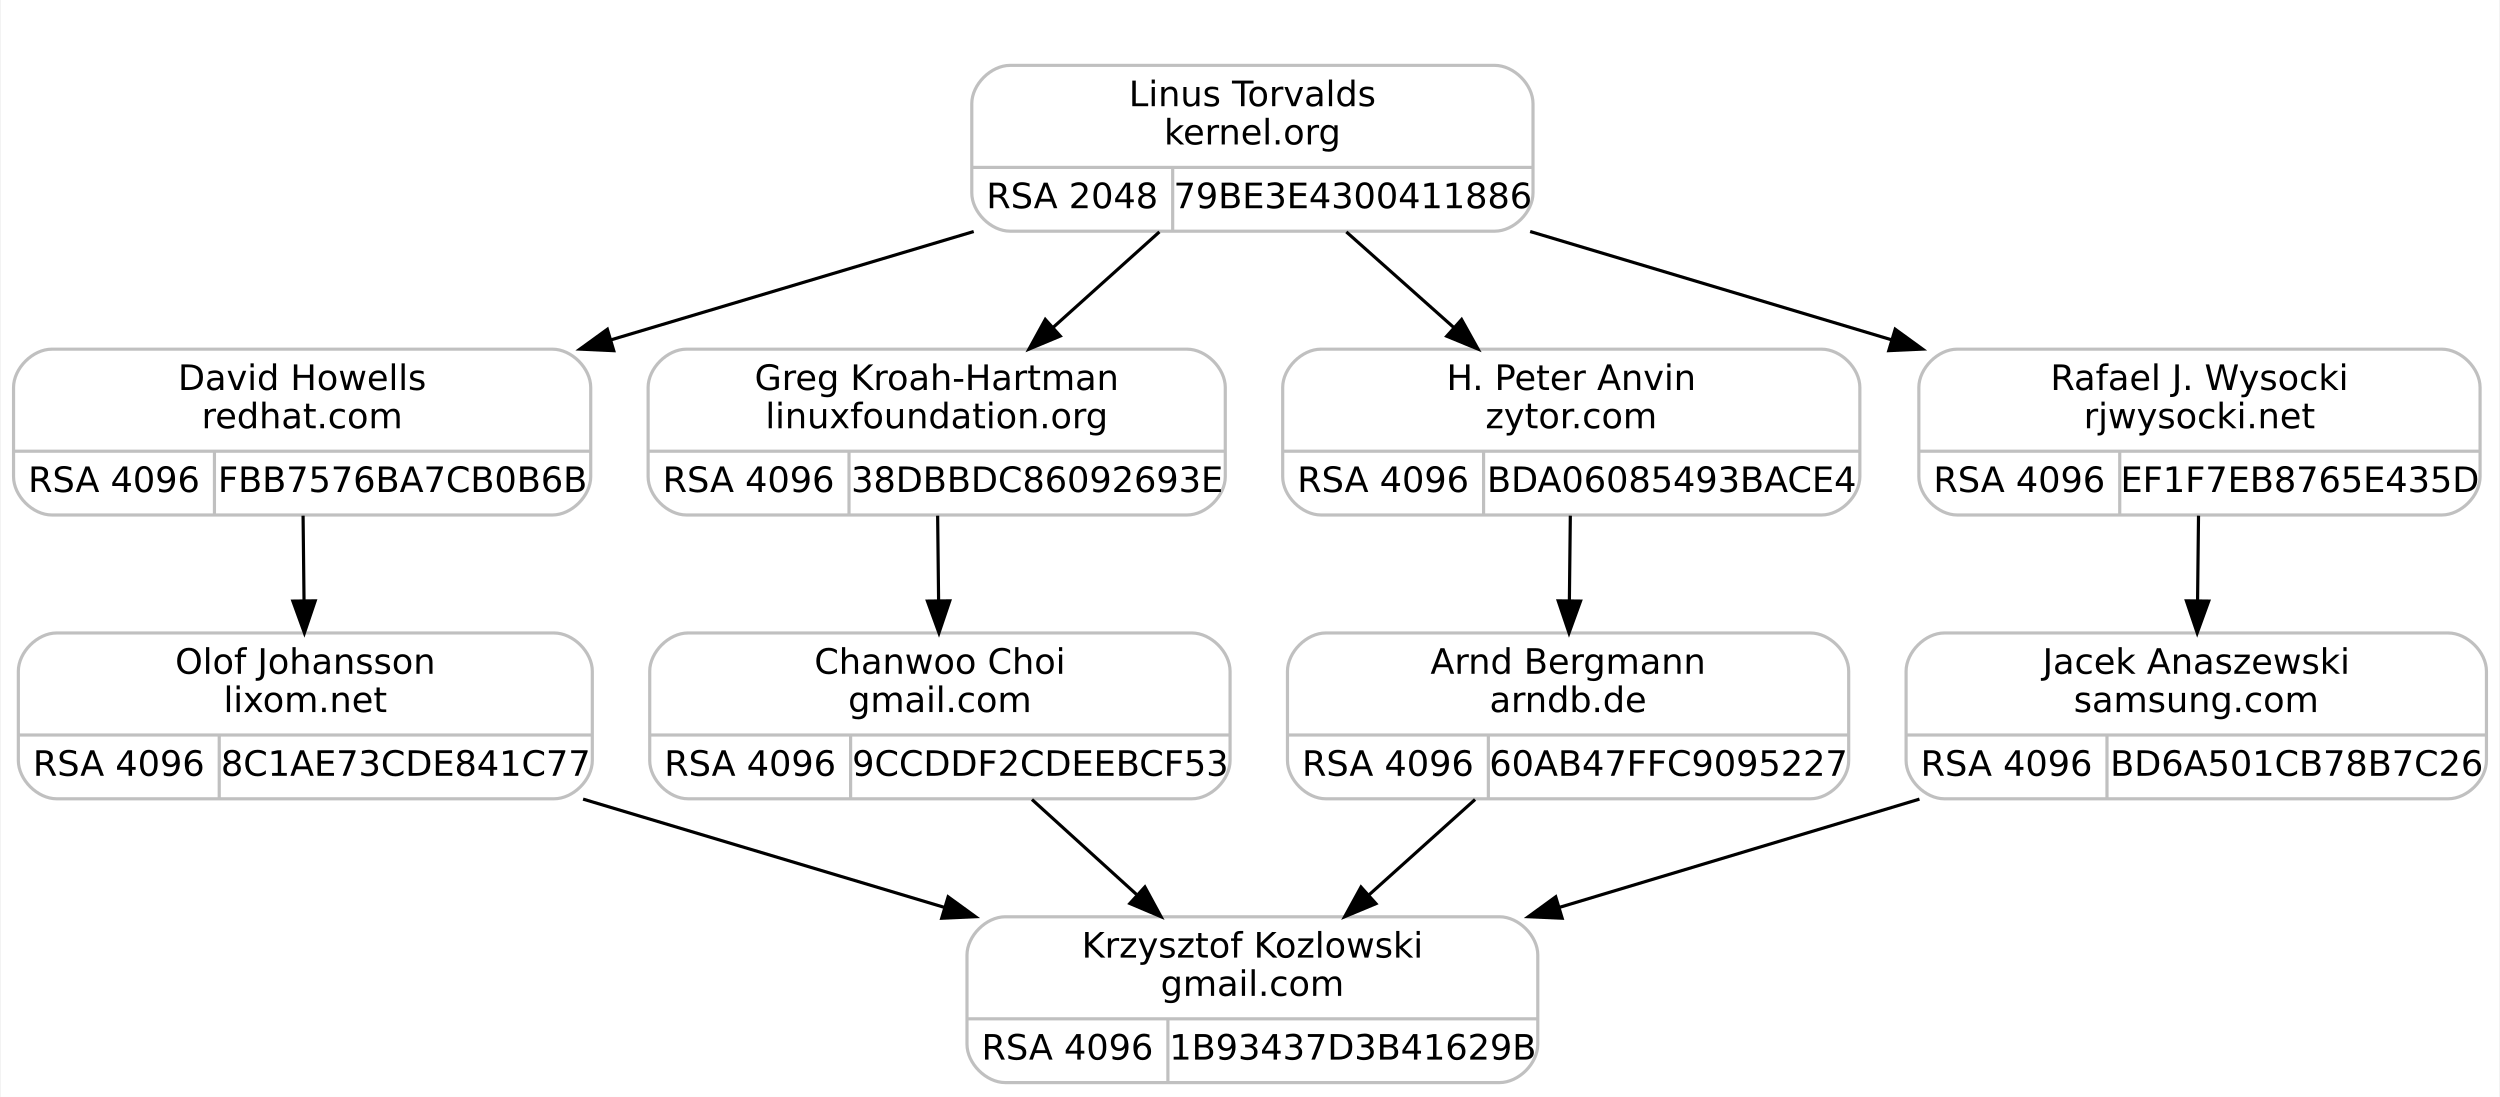
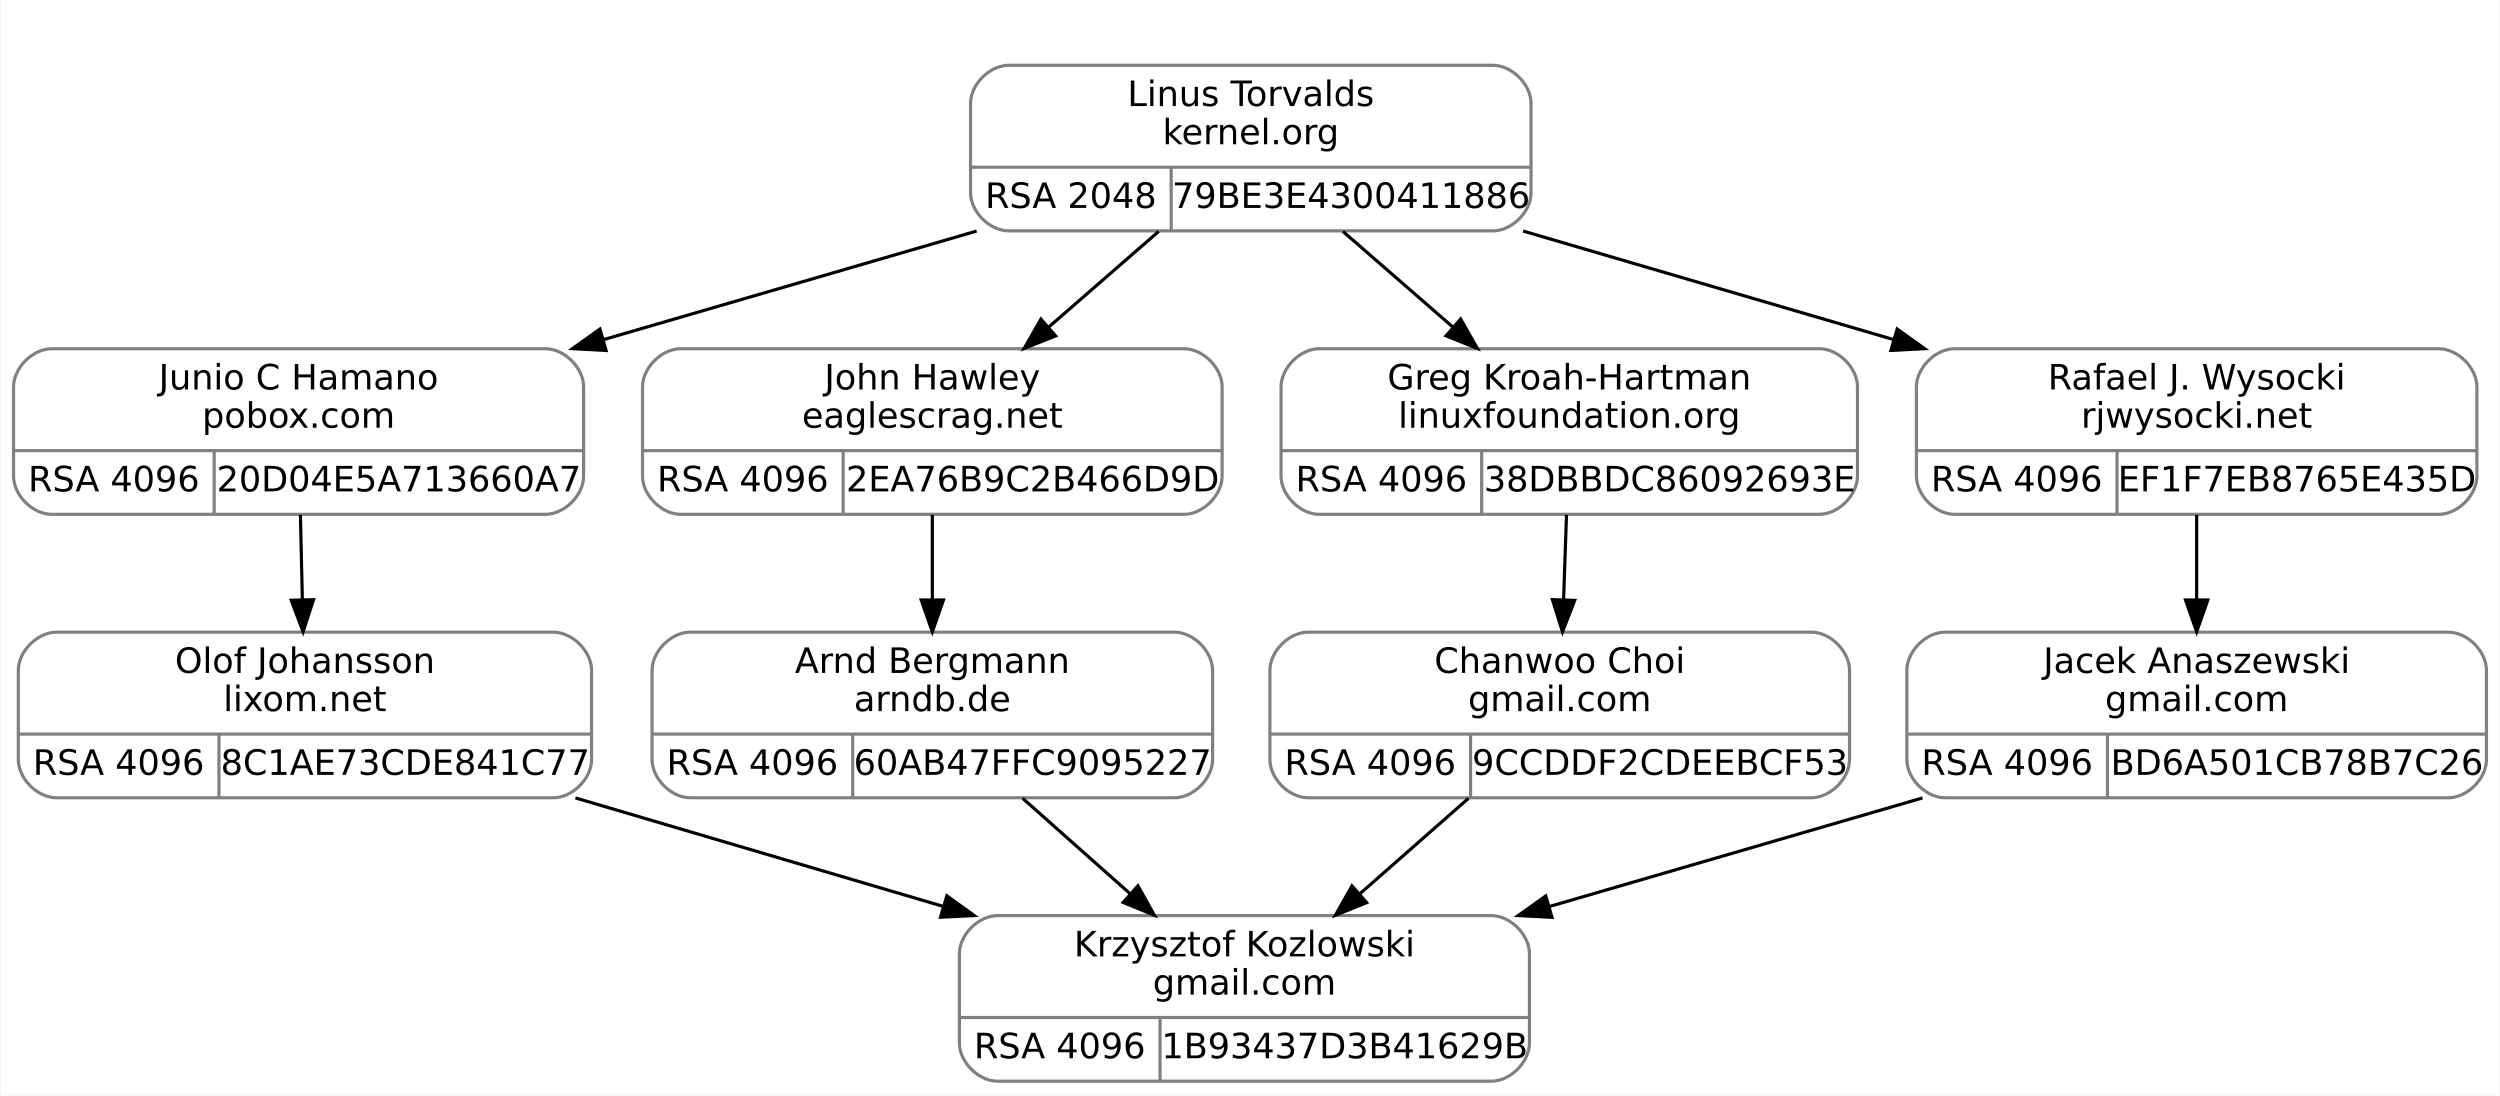
- <svg xmlns="http://www.w3.org/2000/svg" width="784pt" height="344pt" viewBox="0.00 0.00 783.50 344.00">
+ <svg xmlns="http://www.w3.org/2000/svg" width="785pt" height="344pt" viewBox="0.00 0.00 784.50 344.00">
  <g id="graph0" class="graph" transform="scale(1 1) rotate(0) translate(4 340)">
-     <polygon fill="#ffffff" stroke="transparent" points="-4,4 -4,-340 779.5,-340 779.5,4 -4,4" />
+     <polygon fill="white" stroke="transparent" points="-4,4 -4,-340 780.5,-340 780.5,4 -4,4" />
    <g id="clust1" class="cluster">
-       <polygon fill="none" stroke="#ffffff" points="292.5,-259 292.5,-328 484.5,-328 484.5,-259 292.5,-259" />
+       <polygon fill="none" stroke="white" points="292.5,-259 292.5,-328 484.5,-328 484.5,-259 292.5,-259" />
    </g>
    <g id="node1" class="node">
-       <path fill="none" stroke="#c0c0c0" d="M12,-178.5C12,-178.5 169,-178.5 169,-178.5 175,-178.5 181,-184.5 181,-190.5 181,-190.5 181,-218.5 181,-218.5 181,-224.5 175,-230.5 169,-230.5 169,-230.5 12,-230.5 12,-230.5 6,-230.5 0,-224.5 0,-218.5 0,-218.5 0,-190.5 0,-190.5 0,-184.5 6,-178.5 12,-178.5" />
-       <text text-anchor="middle" x="90.5" y="-217.7" font-family="droid sans,dejavu sans,helvetica" font-size="11.00" fill="#000000">David Howells</text>
-       <text text-anchor="middle" x="90.5" y="-205.7" font-family="droid sans,dejavu sans,helvetica" font-size="11.00" fill="#000000">redhat.com</text>
-       <polyline fill="none" stroke="#c0c0c0" points="0,-198.5 181,-198.5 " />
-       <text text-anchor="middle" x="31.5" y="-185.7" font-family="droid sans,dejavu sans,helvetica" font-size="11.00" fill="#000000">RSA 4096</text>
-       <polyline fill="none" stroke="#c0c0c0" points="63,-178.5 63,-198.5 " />
-       <text text-anchor="middle" x="122" y="-185.7" font-family="droid sans,dejavu sans,helvetica" font-size="11.00" fill="#000000">FBB7576BA7CB0B6B</text>
+       <path fill="none" stroke="gray" d="M12,-178.5C12,-178.5 167,-178.5 167,-178.5 173,-178.5 179,-184.5 179,-190.5 179,-190.5 179,-218.5 179,-218.5 179,-224.5 173,-230.5 167,-230.5 167,-230.5 12,-230.5 12,-230.5 6,-230.5 0,-224.5 0,-218.5 0,-218.5 0,-190.5 0,-190.5 0,-184.5 6,-178.5 12,-178.5" />
+       <text text-anchor="middle" x="89.5" y="-217.7" font-family="droid sans,dejavu sans,helvetica" font-size="11.00">Junio C Hamano</text>
+       <text text-anchor="middle" x="89.5" y="-205.7" font-family="droid sans,dejavu sans,helvetica" font-size="11.00">pobox.com</text>
+       <polyline fill="none" stroke="gray" points="0,-198.5 179,-198.5 " />
+       <text text-anchor="middle" x="31.5" y="-185.7" font-family="droid sans,dejavu sans,helvetica" font-size="11.00">RSA 4096</text>
+       <polyline fill="none" stroke="gray" points="63,-178.5 63,-198.5 " />
+       <text text-anchor="middle" x="121" y="-185.7" font-family="droid sans,dejavu sans,helvetica" font-size="11.00">20D04E5A713660A7</text>
    </g>
    <g id="node3" class="node">
-       <path fill="none" stroke="#c0c0c0" d="M13.5,-89.5C13.5,-89.5 169.5,-89.5 169.5,-89.5 175.5,-89.5 181.5,-95.5 181.5,-101.5 181.5,-101.5 181.5,-129.5 181.5,-129.5 181.5,-135.5 175.5,-141.5 169.5,-141.5 169.5,-141.5 13.5,-141.5 13.5,-141.5 7.5,-141.5 1.5,-135.5 1.5,-129.5 1.5,-129.5 1.5,-101.5 1.5,-101.5 1.5,-95.5 7.5,-89.5 13.5,-89.5" />
-       <text text-anchor="middle" x="91.5" y="-128.7" font-family="droid sans,dejavu sans,helvetica" font-size="11.00" fill="#000000">Olof Johansson</text>
-       <text text-anchor="middle" x="91.5" y="-116.7" font-family="droid sans,dejavu sans,helvetica" font-size="11.00" fill="#000000">lixom.net</text>
-       <polyline fill="none" stroke="#c0c0c0" points="1.5,-109.5 181.5,-109.5 " />
-       <text text-anchor="middle" x="33" y="-96.7" font-family="droid sans,dejavu sans,helvetica" font-size="11.00" fill="#000000">RSA 4096</text>
-       <polyline fill="none" stroke="#c0c0c0" points="64.5,-89.5 64.5,-109.5 " />
-       <text text-anchor="middle" x="123" y="-96.7" font-family="droid sans,dejavu sans,helvetica" font-size="11.00" fill="#000000">8C1AE73CDE841C77</text>
+       <path fill="none" stroke="gray" d="M13.5,-89.5C13.5,-89.5 169.5,-89.5 169.5,-89.5 175.5,-89.5 181.5,-95.5 181.5,-101.5 181.5,-101.5 181.5,-129.5 181.5,-129.5 181.5,-135.5 175.5,-141.5 169.5,-141.5 169.5,-141.5 13.5,-141.5 13.5,-141.5 7.5,-141.5 1.5,-135.5 1.5,-129.5 1.5,-129.5 1.5,-101.5 1.5,-101.5 1.5,-95.5 7.5,-89.5 13.5,-89.5" />
+       <text text-anchor="middle" x="91.5" y="-128.7" font-family="droid sans,dejavu sans,helvetica" font-size="11.00">Olof Johansson</text>
+       <text text-anchor="middle" x="91.5" y="-116.7" font-family="droid sans,dejavu sans,helvetica" font-size="11.00">lixom.net</text>
+       <polyline fill="none" stroke="gray" points="1.5,-109.5 181.5,-109.5 " />
+       <text text-anchor="middle" x="33" y="-96.7" font-family="droid sans,dejavu sans,helvetica" font-size="11.00">RSA 4096</text>
+       <polyline fill="none" stroke="gray" points="64.5,-89.5 64.5,-109.5 " />
+       <text text-anchor="middle" x="123" y="-96.7" font-family="droid sans,dejavu sans,helvetica" font-size="11.00">8C1AE73CDE841C77</text>
    </g>
    <g id="edge2" class="edge">
-       <path fill="none" stroke="#000000" d="M90.795,-178.278C90.888,-169.95 90.993,-160.587 91.093,-151.684" />
-       <polygon fill="#000000" stroke="#000000" points="94.595,-151.573 91.207,-141.534 87.595,-151.494 94.595,-151.573" />
+       <path fill="none" stroke="black" d="M90.08,-178.34C90.27,-170.04 90.48,-160.65 90.69,-151.75" />
+       <polygon fill="black" stroke="black" points="94.19,-151.69 90.92,-141.61 87.19,-151.52 94.19,-151.69" />
    </g>
    <g id="node2" class="node">
-       <path fill="none" stroke="#c0c0c0" d="M312.5,-267.5C312.5,-267.5 464.5,-267.5 464.5,-267.5 470.5,-267.5 476.5,-273.5 476.5,-279.5 476.5,-279.5 476.5,-307.5 476.5,-307.5 476.5,-313.5 470.5,-319.5 464.5,-319.5 464.5,-319.5 312.5,-319.5 312.5,-319.5 306.5,-319.5 300.5,-313.5 300.5,-307.5 300.5,-307.5 300.5,-279.5 300.5,-279.5 300.5,-273.5 306.5,-267.5 312.5,-267.5" />
-       <text text-anchor="middle" x="388.5" y="-306.7" font-family="droid sans,dejavu sans,helvetica" font-size="11.00" fill="#000000">Linus Torvalds</text>
-       <text text-anchor="middle" x="388.5" y="-294.7" font-family="droid sans,dejavu sans,helvetica" font-size="11.00" fill="#000000">kernel.org</text>
-       <polyline fill="none" stroke="#c0c0c0" points="300.5,-287.5 476.5,-287.5 " />
-       <text text-anchor="middle" x="332" y="-274.7" font-family="droid sans,dejavu sans,helvetica" font-size="11.00" fill="#000000">RSA 2048</text>
-       <polyline fill="none" stroke="#c0c0c0" points="363.5,-267.5 363.5,-287.5 " />
-       <text text-anchor="middle" x="420" y="-274.7" font-family="droid sans,dejavu sans,helvetica" font-size="11.00" fill="#000000">79BE3E4300411886</text>
+       <path fill="none" stroke="gray" d="M312.5,-267.5C312.5,-267.5 464.5,-267.5 464.5,-267.5 470.5,-267.5 476.5,-273.5 476.5,-279.5 476.5,-279.5 476.5,-307.5 476.5,-307.5 476.5,-313.5 470.5,-319.5 464.5,-319.5 464.5,-319.5 312.5,-319.5 312.5,-319.5 306.5,-319.5 300.5,-313.5 300.5,-307.5 300.5,-307.5 300.5,-279.5 300.5,-279.5 300.5,-273.5 306.5,-267.5 312.5,-267.5" />
+       <text text-anchor="middle" x="388.5" y="-306.7" font-family="droid sans,dejavu sans,helvetica" font-size="11.00">Linus Torvalds</text>
+       <text text-anchor="middle" x="388.5" y="-294.7" font-family="droid sans,dejavu sans,helvetica" font-size="11.00">kernel.org</text>
+       <polyline fill="none" stroke="gray" points="300.5,-287.5 476.5,-287.5 " />
+       <text text-anchor="middle" x="332" y="-274.7" font-family="droid sans,dejavu sans,helvetica" font-size="11.00">RSA 2048</text>
+       <polyline fill="none" stroke="gray" points="363.5,-267.5 363.5,-287.5 " />
+       <text text-anchor="middle" x="420" y="-274.7" font-family="droid sans,dejavu sans,helvetica" font-size="11.00">79BE3E4300411886</text>
    </g>
    <g id="edge1" class="edge">
-       <path fill="none" stroke="#000000" d="M301.104,-267.398C265.395,-256.734 223.958,-244.358 187.333,-233.42" />
-       <polygon fill="#000000" stroke="#000000" points="188.221,-230.032 177.637,-230.524 186.217,-236.74 188.221,-230.032" />
+       <path fill="none" stroke="black" d="M302.42,-267.45C265.83,-256.81 223.03,-244.35 185.44,-233.41" />
+       <polygon fill="black" stroke="black" points="186.07,-229.95 175.49,-230.52 184.12,-236.68 186.07,-229.95" />
    </g>
    <g id="node5" class="node">
-       <path fill="none" stroke="#c0c0c0" d="M211,-178.5C211,-178.5 368,-178.5 368,-178.5 374,-178.5 380,-184.5 380,-190.5 380,-190.5 380,-218.5 380,-218.5 380,-224.5 374,-230.5 368,-230.5 368,-230.5 211,-230.5 211,-230.5 205,-230.5 199,-224.5 199,-218.5 199,-218.5 199,-190.5 199,-190.5 199,-184.5 205,-178.5 211,-178.5" />
-       <text text-anchor="middle" x="289.5" y="-217.7" font-family="droid sans,dejavu sans,helvetica" font-size="11.00" fill="#000000">Greg Kroah-Hartman</text>
-       <text text-anchor="middle" x="289.5" y="-205.7" font-family="droid sans,dejavu sans,helvetica" font-size="11.00" fill="#000000">linuxfoundation.org</text>
-       <polyline fill="none" stroke="#c0c0c0" points="199,-198.5 380,-198.5 " />
-       <text text-anchor="middle" x="230.5" y="-185.7" font-family="droid sans,dejavu sans,helvetica" font-size="11.00" fill="#000000">RSA 4096</text>
-       <polyline fill="none" stroke="#c0c0c0" points="262,-178.5 262,-198.5 " />
-       <text text-anchor="middle" x="321" y="-185.7" font-family="droid sans,dejavu sans,helvetica" font-size="11.00" fill="#000000">38DBBDC86092693E</text>
+       <path fill="none" stroke="gray" d="M209.5,-178.5C209.5,-178.5 367.5,-178.5 367.5,-178.5 373.5,-178.5 379.5,-184.5 379.5,-190.5 379.5,-190.5 379.5,-218.5 379.5,-218.5 379.5,-224.5 373.5,-230.5 367.5,-230.5 367.5,-230.5 209.5,-230.5 209.5,-230.5 203.5,-230.5 197.5,-224.5 197.5,-218.5 197.5,-218.5 197.5,-190.5 197.5,-190.5 197.5,-184.5 203.5,-178.5 209.5,-178.5" />
+       <text text-anchor="middle" x="288.5" y="-217.7" font-family="droid sans,dejavu sans,helvetica" font-size="11.00">John Hawley</text>
+       <text text-anchor="middle" x="288.5" y="-205.7" font-family="droid sans,dejavu sans,helvetica" font-size="11.00">eaglescrag.net</text>
+       <polyline fill="none" stroke="gray" points="197.5,-198.5 379.5,-198.5 " />
+       <text text-anchor="middle" x="229" y="-185.7" font-family="droid sans,dejavu sans,helvetica" font-size="11.00">RSA 4096</text>
+       <polyline fill="none" stroke="gray" points="260.5,-178.5 260.5,-198.5 " />
+       <text text-anchor="middle" x="320" y="-185.7" font-family="droid sans,dejavu sans,helvetica" font-size="11.00">2EA76B9C2B466D9D</text>
    </g>
    <g id="edge4" class="edge">
-       <path fill="none" stroke="#000000" d="M359.332,-267.278C348.859,-257.863 336.916,-247.126 325.904,-237.227" />
-       <polygon fill="#000000" stroke="#000000" points="328.236,-234.617 318.459,-230.534 323.556,-239.822 328.236,-234.617" />
+       <path fill="none" stroke="black" d="M359.58,-267.34C348.8,-257.96 336.42,-247.19 325.04,-237.29" />
+       <polygon fill="black" stroke="black" points="327.2,-234.53 317.36,-230.61 322.61,-239.81 327.2,-234.53" />
    </g>
    <g id="node7" class="node">
-       <path fill="none" stroke="#c0c0c0" d="M410,-178.5C410,-178.5 567,-178.5 567,-178.5 573,-178.5 579,-184.5 579,-190.5 579,-190.5 579,-218.5 579,-218.5 579,-224.5 573,-230.5 567,-230.5 567,-230.5 410,-230.5 410,-230.5 404,-230.5 398,-224.5 398,-218.5 398,-218.5 398,-190.5 398,-190.5 398,-184.5 404,-178.5 410,-178.5" />
-       <text text-anchor="middle" x="488.5" y="-217.7" font-family="droid sans,dejavu sans,helvetica" font-size="11.00" fill="#000000">H. Peter Anvin</text>
-       <text text-anchor="middle" x="488.5" y="-205.7" font-family="droid sans,dejavu sans,helvetica" font-size="11.00" fill="#000000">zytor.com</text>
-       <polyline fill="none" stroke="#c0c0c0" points="398,-198.5 579,-198.5 " />
-       <text text-anchor="middle" x="429.5" y="-185.7" font-family="droid sans,dejavu sans,helvetica" font-size="11.00" fill="#000000">RSA 4096</text>
-       <polyline fill="none" stroke="#c0c0c0" points="461,-178.5 461,-198.5 " />
-       <text text-anchor="middle" x="520" y="-185.7" font-family="droid sans,dejavu sans,helvetica" font-size="11.00" fill="#000000">BDA06085493BACE4</text>
+       <path fill="none" stroke="gray" d="M410,-178.5C410,-178.5 567,-178.5 567,-178.5 573,-178.5 579,-184.5 579,-190.5 579,-190.5 579,-218.5 579,-218.5 579,-224.5 573,-230.5 567,-230.5 567,-230.5 410,-230.5 410,-230.5 404,-230.5 398,-224.5 398,-218.5 398,-218.5 398,-190.5 398,-190.5 398,-184.5 404,-178.5 410,-178.5" />
+       <text text-anchor="middle" x="488.5" y="-217.7" font-family="droid sans,dejavu sans,helvetica" font-size="11.00">Greg Kroah-Hartman</text>
+       <text text-anchor="middle" x="488.5" y="-205.7" font-family="droid sans,dejavu sans,helvetica" font-size="11.00">linuxfoundation.org</text>
+       <polyline fill="none" stroke="gray" points="398,-198.5 579,-198.5 " />
+       <text text-anchor="middle" x="429.5" y="-185.7" font-family="droid sans,dejavu sans,helvetica" font-size="11.00">RSA 4096</text>
+       <polyline fill="none" stroke="gray" points="461,-178.5 461,-198.5 " />
+       <text text-anchor="middle" x="520" y="-185.7" font-family="droid sans,dejavu sans,helvetica" font-size="11.00">38DBBDC86092693E</text>
    </g>
    <g id="edge7" class="edge">
-       <path fill="none" stroke="#000000" d="M417.962,-267.278C428.541,-257.863 440.605,-247.126 451.728,-237.227" />
-       <polygon fill="#000000" stroke="#000000" points="454.105,-239.797 459.248,-230.534 449.451,-234.568 454.105,-239.797" />
+       <path fill="none" stroke="black" d="M417.42,-267.34C428.2,-257.96 440.58,-247.19 451.96,-237.29" />
+       <polygon fill="black" stroke="black" points="454.39,-239.81 459.64,-230.61 449.8,-234.53 454.39,-239.81" />
    </g>
    <g id="node9" class="node">
-       <path fill="none" stroke="#c0c0c0" d="M609.5,-178.5C609.5,-178.5 761.5,-178.5 761.5,-178.5 767.5,-178.5 773.5,-184.5 773.5,-190.5 773.5,-190.5 773.5,-218.5 773.5,-218.5 773.5,-224.5 767.5,-230.5 761.5,-230.5 761.5,-230.5 609.5,-230.5 609.5,-230.5 603.5,-230.5 597.5,-224.5 597.5,-218.5 597.5,-218.5 597.5,-190.5 597.5,-190.5 597.5,-184.5 603.5,-178.5 609.5,-178.5" />
-       <text text-anchor="middle" x="685.5" y="-217.7" font-family="droid sans,dejavu sans,helvetica" font-size="11.00" fill="#000000">Rafael J. Wysocki</text>
-       <text text-anchor="middle" x="685.5" y="-205.7" font-family="droid sans,dejavu sans,helvetica" font-size="11.00" fill="#000000">rjwysocki.net</text>
-       <polyline fill="none" stroke="#c0c0c0" points="597.5,-198.5 773.5,-198.5 " />
-       <text text-anchor="middle" x="629" y="-185.7" font-family="droid sans,dejavu sans,helvetica" font-size="11.00" fill="#000000">RSA 4096</text>
-       <polyline fill="none" stroke="#c0c0c0" points="660.5,-178.5 660.5,-198.5 " />
-       <text text-anchor="middle" x="717" y="-185.7" font-family="droid sans,dejavu sans,helvetica" font-size="11.00" fill="#000000">EF1F7EB8765E435D</text>
+       <path fill="none" stroke="gray" d="M609.5,-178.5C609.5,-178.5 761.5,-178.5 761.5,-178.5 767.5,-178.5 773.5,-184.5 773.5,-190.5 773.5,-190.5 773.5,-218.5 773.5,-218.5 773.5,-224.5 767.5,-230.5 761.5,-230.5 761.5,-230.5 609.5,-230.5 609.5,-230.5 603.5,-230.5 597.5,-224.5 597.5,-218.5 597.5,-218.5 597.5,-190.5 597.5,-190.5 597.5,-184.5 603.5,-178.5 609.5,-178.5" />
+       <text text-anchor="middle" x="685.5" y="-217.7" font-family="droid sans,dejavu sans,helvetica" font-size="11.00">Rafael J. Wysocki</text>
+       <text text-anchor="middle" x="685.5" y="-205.7" font-family="droid sans,dejavu sans,helvetica" font-size="11.00">rjwysocki.net</text>
+       <polyline fill="none" stroke="gray" points="597.5,-198.5 773.5,-198.5 " />
+       <text text-anchor="middle" x="629" y="-185.7" font-family="droid sans,dejavu sans,helvetica" font-size="11.00">RSA 4096</text>
+       <polyline fill="none" stroke="gray" points="660.5,-178.5 660.5,-198.5 " />
+       <text text-anchor="middle" x="717" y="-185.7" font-family="droid sans,dejavu sans,helvetica" font-size="11.00">EF1F7EB8765E435D</text>
    </g>
    <g id="edge10" class="edge">
-       <path fill="none" stroke="#000000" d="M475.603,-267.398C511.192,-256.734 552.49,-244.358 588.992,-233.42" />
-       <polygon fill="#000000" stroke="#000000" points="590.081,-236.748 598.655,-230.524 588.071,-230.042 590.081,-236.748" />
+       <path fill="none" stroke="black" d="M474.01,-267.45C510.34,-256.81 552.86,-244.35 590.2,-233.41" />
+       <polygon fill="black" stroke="black" points="591.47,-236.69 600.08,-230.52 589.5,-229.97 591.47,-236.69" />
    </g>
    <g id="node4" class="node">
-       <path fill="none" stroke="#c0c0c0" d="M311,-.5C311,-.5 466,-.5 466,-.5 472,-.5 478,-6.5 478,-12.5 478,-12.5 478,-40.5 478,-40.5 478,-46.5 472,-52.5 466,-52.5 466,-52.5 311,-52.5 311,-52.5 305,-52.5 299,-46.5 299,-40.5 299,-40.5 299,-12.5 299,-12.5 299,-6.5 305,-.5 311,-.5" />
-       <text text-anchor="middle" x="388.5" y="-39.7" font-family="droid sans,dejavu sans,helvetica" font-size="11.00" fill="#000000">Krzysztof Kozlowski</text>
-       <text text-anchor="middle" x="388.5" y="-27.7" font-family="droid sans,dejavu sans,helvetica" font-size="11.00" fill="#000000">gmail.com</text>
-       <polyline fill="none" stroke="#c0c0c0" points="299,-20.5 478,-20.5 " />
-       <text text-anchor="middle" x="330.5" y="-7.7" font-family="droid sans,dejavu sans,helvetica" font-size="11.00" fill="#000000">RSA 4096</text>
-       <polyline fill="none" stroke="#c0c0c0" points="362,-.5 362,-20.5 " />
-       <text text-anchor="middle" x="420" y="-7.7" font-family="droid sans,dejavu sans,helvetica" font-size="11.00" fill="#000000">1B93437D3B41629B</text>
+       <path fill="none" stroke="gray" d="M309,-0.5C309,-0.5 464,-0.5 464,-0.5 470,-0.5 476,-6.5 476,-12.5 476,-12.5 476,-40.5 476,-40.5 476,-46.5 470,-52.5 464,-52.5 464,-52.5 309,-52.5 309,-52.5 303,-52.5 297,-46.5 297,-40.5 297,-40.5 297,-12.5 297,-12.5 297,-6.5 303,-0.5 309,-0.5" />
+       <text text-anchor="middle" x="386.5" y="-39.7" font-family="droid sans,dejavu sans,helvetica" font-size="11.00">Krzysztof Kozlowski</text>
+       <text text-anchor="middle" x="386.5" y="-27.7" font-family="droid sans,dejavu sans,helvetica" font-size="11.00">gmail.com</text>
+       <polyline fill="none" stroke="gray" points="297,-20.5 476,-20.5 " />
+       <text text-anchor="middle" x="328.5" y="-7.7" font-family="droid sans,dejavu sans,helvetica" font-size="11.00">RSA 4096</text>
+       <polyline fill="none" stroke="gray" points="360,-0.5 360,-20.5 " />
+       <text text-anchor="middle" x="418" y="-7.7" font-family="droid sans,dejavu sans,helvetica" font-size="11.00">1B93437D3B41629B</text>
    </g>
    <g id="edge3" class="edge">
-       <path fill="none" stroke="#000000" d="M178.603,-89.398C214.191,-78.734 255.49,-66.358 291.992,-55.42" />
-       <polygon fill="#000000" stroke="#000000" points="293.081,-58.748 301.655,-52.524 291.071,-52.042 293.081,-58.748" />
+       <path fill="none" stroke="black" d="M176.43,-89.45C212.52,-78.81 254.75,-66.35 291.85,-55.41" />
+       <polygon fill="black" stroke="black" points="293.06,-58.71 301.66,-52.52 291.08,-51.99 293.06,-58.71" />
    </g>
    <g id="node6" class="node">
-       <path fill="none" stroke="#c0c0c0" d="M211.5,-89.5C211.5,-89.5 369.5,-89.5 369.5,-89.5 375.5,-89.5 381.5,-95.5 381.5,-101.5 381.5,-101.5 381.5,-129.5 381.5,-129.5 381.5,-135.5 375.5,-141.5 369.5,-141.5 369.5,-141.5 211.5,-141.5 211.5,-141.5 205.5,-141.5 199.5,-135.5 199.5,-129.5 199.5,-129.5 199.5,-101.5 199.5,-101.5 199.5,-95.5 205.5,-89.5 211.5,-89.5" />
-       <text text-anchor="middle" x="290.5" y="-128.7" font-family="droid sans,dejavu sans,helvetica" font-size="11.00" fill="#000000">Chanwoo Choi</text>
-       <text text-anchor="middle" x="290.5" y="-116.7" font-family="droid sans,dejavu sans,helvetica" font-size="11.00" fill="#000000">gmail.com</text>
-       <polyline fill="none" stroke="#c0c0c0" points="199.5,-109.5 381.5,-109.5 " />
-       <text text-anchor="middle" x="231" y="-96.7" font-family="droid sans,dejavu sans,helvetica" font-size="11.00" fill="#000000">RSA 4096</text>
-       <polyline fill="none" stroke="#c0c0c0" points="262.5,-89.5 262.5,-109.5 " />
-       <text text-anchor="middle" x="322" y="-96.7" font-family="droid sans,dejavu sans,helvetica" font-size="11.00" fill="#000000">9CCDDF2CDEEBCF53</text>
+       <path fill="none" stroke="gray" d="M212.5,-89.5C212.5,-89.5 364.5,-89.5 364.5,-89.5 370.5,-89.5 376.5,-95.5 376.5,-101.5 376.5,-101.5 376.5,-129.5 376.5,-129.5 376.5,-135.5 370.5,-141.5 364.5,-141.5 364.5,-141.5 212.5,-141.5 212.5,-141.5 206.5,-141.5 200.5,-135.5 200.5,-129.5 200.5,-129.5 200.5,-101.5 200.5,-101.5 200.5,-95.5 206.5,-89.5 212.5,-89.5" />
+       <text text-anchor="middle" x="288.5" y="-128.7" font-family="droid sans,dejavu sans,helvetica" font-size="11.00">Arnd Bergmann</text>
+       <text text-anchor="middle" x="288.5" y="-116.7" font-family="droid sans,dejavu sans,helvetica" font-size="11.00">arndb.de</text>
+       <polyline fill="none" stroke="gray" points="200.5,-109.5 376.5,-109.5 " />
+       <text text-anchor="middle" x="232" y="-96.7" font-family="droid sans,dejavu sans,helvetica" font-size="11.00">RSA 4096</text>
+       <polyline fill="none" stroke="gray" points="263.5,-89.5 263.5,-109.5 " />
+       <text text-anchor="middle" x="320" y="-96.7" font-family="droid sans,dejavu sans,helvetica" font-size="11.00">60AB47FFC9095227</text>
    </g>
    <g id="edge5" class="edge">
-       <path fill="none" stroke="#000000" d="M289.795,-178.278C289.888,-169.95 289.993,-160.587 290.093,-151.684" />
-       <polygon fill="#000000" stroke="#000000" points="293.595,-151.573 290.207,-141.534 286.595,-151.494 293.595,-151.573" />
+       <path fill="none" stroke="black" d="M288.5,-178.34C288.5,-170.04 288.5,-160.65 288.5,-151.75" />
+       <polygon fill="black" stroke="black" points="292,-151.61 288.5,-141.61 285,-151.61 292,-151.61" />
    </g>
    <g id="edge6" class="edge">
-       <path fill="none" stroke="#000000" d="M319.373,-89.278C329.641,-79.954 341.336,-69.333 352.149,-59.513" />
-       <polygon fill="#000000" stroke="#000000" points="354.783,-61.848 359.833,-52.534 350.077,-56.666 354.783,-61.848" />
+       <path fill="none" stroke="black" d="M316.85,-89.34C327.41,-79.96 339.54,-69.19 350.69,-59.29" />
+       <polygon fill="black" stroke="black" points="353.06,-61.86 358.22,-52.61 348.42,-56.63 353.06,-61.86" />
    </g>
    <g id="node8" class="node">
-       <path fill="none" stroke="#c0c0c0" d="M411.5,-89.5C411.5,-89.5 563.5,-89.5 563.5,-89.5 569.5,-89.5 575.5,-95.5 575.5,-101.5 575.5,-101.5 575.5,-129.5 575.5,-129.5 575.5,-135.5 569.5,-141.5 563.5,-141.5 563.5,-141.5 411.5,-141.5 411.5,-141.5 405.5,-141.5 399.5,-135.5 399.5,-129.5 399.5,-129.5 399.5,-101.5 399.5,-101.5 399.5,-95.5 405.5,-89.5 411.5,-89.5" />
-       <text text-anchor="middle" x="487.5" y="-128.7" font-family="droid sans,dejavu sans,helvetica" font-size="11.00" fill="#000000">Arnd Bergmann</text>
-       <text text-anchor="middle" x="487.5" y="-116.7" font-family="droid sans,dejavu sans,helvetica" font-size="11.00" fill="#000000">arndb.de</text>
-       <polyline fill="none" stroke="#c0c0c0" points="399.5,-109.5 575.5,-109.5 " />
-       <text text-anchor="middle" x="431" y="-96.7" font-family="droid sans,dejavu sans,helvetica" font-size="11.00" fill="#000000">RSA 4096</text>
-       <polyline fill="none" stroke="#c0c0c0" points="462.5,-89.5 462.5,-109.5 " />
-       <text text-anchor="middle" x="519" y="-96.7" font-family="droid sans,dejavu sans,helvetica" font-size="11.00" fill="#000000">60AB47FFC9095227</text>
+       <path fill="none" stroke="gray" d="M406.5,-89.5C406.5,-89.5 564.5,-89.5 564.5,-89.5 570.5,-89.5 576.5,-95.5 576.5,-101.5 576.5,-101.5 576.5,-129.5 576.5,-129.5 576.5,-135.5 570.5,-141.5 564.5,-141.5 564.5,-141.5 406.5,-141.5 406.5,-141.5 400.5,-141.5 394.5,-135.5 394.5,-129.5 394.5,-129.5 394.5,-101.5 394.5,-101.5 394.5,-95.5 400.5,-89.5 406.5,-89.5" />
+       <text text-anchor="middle" x="485.5" y="-128.7" font-family="droid sans,dejavu sans,helvetica" font-size="11.00">Chanwoo Choi</text>
+       <text text-anchor="middle" x="485.5" y="-116.7" font-family="droid sans,dejavu sans,helvetica" font-size="11.00">gmail.com</text>
+       <polyline fill="none" stroke="gray" points="394.5,-109.5 576.5,-109.5 " />
+       <text text-anchor="middle" x="426" y="-96.7" font-family="droid sans,dejavu sans,helvetica" font-size="11.00">RSA 4096</text>
+       <polyline fill="none" stroke="gray" points="457.5,-89.5 457.5,-109.5 " />
+       <text text-anchor="middle" x="517" y="-96.7" font-family="droid sans,dejavu sans,helvetica" font-size="11.00">9CCDDF2CDEEBCF53</text>
    </g>
    <g id="edge8" class="edge">
-       <path fill="none" stroke="#000000" d="M488.205,-178.278C488.112,-169.95 488.007,-160.587 487.907,-151.684" />
-       <polygon fill="#000000" stroke="#000000" points="491.405,-151.494 487.793,-141.534 484.405,-151.573 491.405,-151.494" />
+       <path fill="none" stroke="black" d="M487.63,-178.34C487.35,-170.04 487.02,-160.65 486.72,-151.75" />
+       <polygon fill="black" stroke="black" points="490.21,-151.48 486.37,-141.61 483.21,-151.72 490.21,-151.48" />
    </g>
    <g id="edge9" class="edge">
-       <path fill="none" stroke="#000000" d="M458.332,-89.278C447.859,-79.863 435.916,-69.126 424.904,-59.227" />
-       <polygon fill="#000000" stroke="#000000" points="427.236,-56.617 417.459,-52.534 422.556,-61.822 427.236,-56.617" />
+       <path fill="none" stroke="black" d="M456.87,-89.34C446.19,-79.96 433.94,-69.19 422.68,-59.29" />
+       <polygon fill="black" stroke="black" points="424.89,-56.58 415.07,-52.61 420.27,-61.84 424.89,-56.58" />
    </g>
    <g id="node10" class="node">
-       <path fill="none" stroke="#c0c0c0" d="M605.5,-89.5C605.5,-89.5 763.5,-89.5 763.5,-89.5 769.5,-89.5 775.5,-95.5 775.5,-101.5 775.5,-101.5 775.5,-129.5 775.5,-129.5 775.5,-135.5 769.5,-141.5 763.5,-141.5 763.5,-141.5 605.5,-141.5 605.5,-141.5 599.5,-141.5 593.5,-135.5 593.5,-129.5 593.5,-129.5 593.5,-101.5 593.5,-101.5 593.5,-95.5 599.5,-89.5 605.5,-89.5" />
-       <text text-anchor="middle" x="684.5" y="-128.7" font-family="droid sans,dejavu sans,helvetica" font-size="11.00" fill="#000000">Jacek Anaszewski</text>
-       <text text-anchor="middle" x="684.5" y="-116.7" font-family="droid sans,dejavu sans,helvetica" font-size="11.00" fill="#000000">samsung.com</text>
-       <polyline fill="none" stroke="#c0c0c0" points="593.5,-109.5 775.5,-109.5 " />
-       <text text-anchor="middle" x="625" y="-96.7" font-family="droid sans,dejavu sans,helvetica" font-size="11.00" fill="#000000">RSA 4096</text>
-       <polyline fill="none" stroke="#c0c0c0" points="656.5,-89.5 656.5,-109.5 " />
-       <text text-anchor="middle" x="716" y="-96.7" font-family="droid sans,dejavu sans,helvetica" font-size="11.00" fill="#000000">BD6A501CB78B7C26</text>
+       <path fill="none" stroke="gray" d="M606.5,-89.5C606.5,-89.5 764.5,-89.5 764.5,-89.5 770.5,-89.5 776.5,-95.5 776.5,-101.5 776.5,-101.5 776.5,-129.5 776.5,-129.5 776.5,-135.5 770.5,-141.5 764.5,-141.5 764.5,-141.5 606.5,-141.5 606.5,-141.5 600.5,-141.5 594.5,-135.5 594.5,-129.5 594.5,-129.5 594.5,-101.5 594.5,-101.5 594.5,-95.5 600.5,-89.5 606.5,-89.5" />
+       <text text-anchor="middle" x="685.5" y="-128.7" font-family="droid sans,dejavu sans,helvetica" font-size="11.00">Jacek Anaszewski</text>
+       <text text-anchor="middle" x="685.5" y="-116.7" font-family="droid sans,dejavu sans,helvetica" font-size="11.00">gmail.com</text>
+       <polyline fill="none" stroke="gray" points="594.5,-109.5 776.5,-109.5 " />
+       <text text-anchor="middle" x="626" y="-96.7" font-family="droid sans,dejavu sans,helvetica" font-size="11.00">RSA 4096</text>
+       <polyline fill="none" stroke="gray" points="657.5,-89.5 657.5,-109.5 " />
+       <text text-anchor="middle" x="717" y="-96.7" font-family="droid sans,dejavu sans,helvetica" font-size="11.00">BD6A501CB78B7C26</text>
    </g>
    <g id="edge11" class="edge">
-       <path fill="none" stroke="#000000" d="M685.205,-178.278C685.112,-169.95 685.007,-160.587 684.907,-151.684" />
-       <polygon fill="#000000" stroke="#000000" points="688.405,-151.494 684.793,-141.534 681.405,-151.573 688.405,-151.494" />
+       <path fill="none" stroke="black" d="M685.5,-178.34C685.5,-170.04 685.5,-160.65 685.5,-151.75" />
+       <polygon fill="black" stroke="black" points="689,-151.61 685.5,-141.61 682,-151.61 689,-151.61" />
    </g>
    <g id="edge12" class="edge">
-       <path fill="none" stroke="#000000" d="M597.69,-89.398C562.222,-78.734 521.062,-66.358 484.683,-55.42" />
-       <polygon fill="#000000" stroke="#000000" points="485.637,-52.052 475.052,-52.524 483.621,-58.755 485.637,-52.052" />
+       <path fill="none" stroke="black" d="M599.42,-89.45C562.83,-78.81 520.03,-66.35 482.44,-55.41" />
+       <polygon fill="black" stroke="black" points="483.07,-51.95 472.49,-52.52 481.12,-58.68 483.07,-51.95" />
    </g>
  </g>
</svg>
